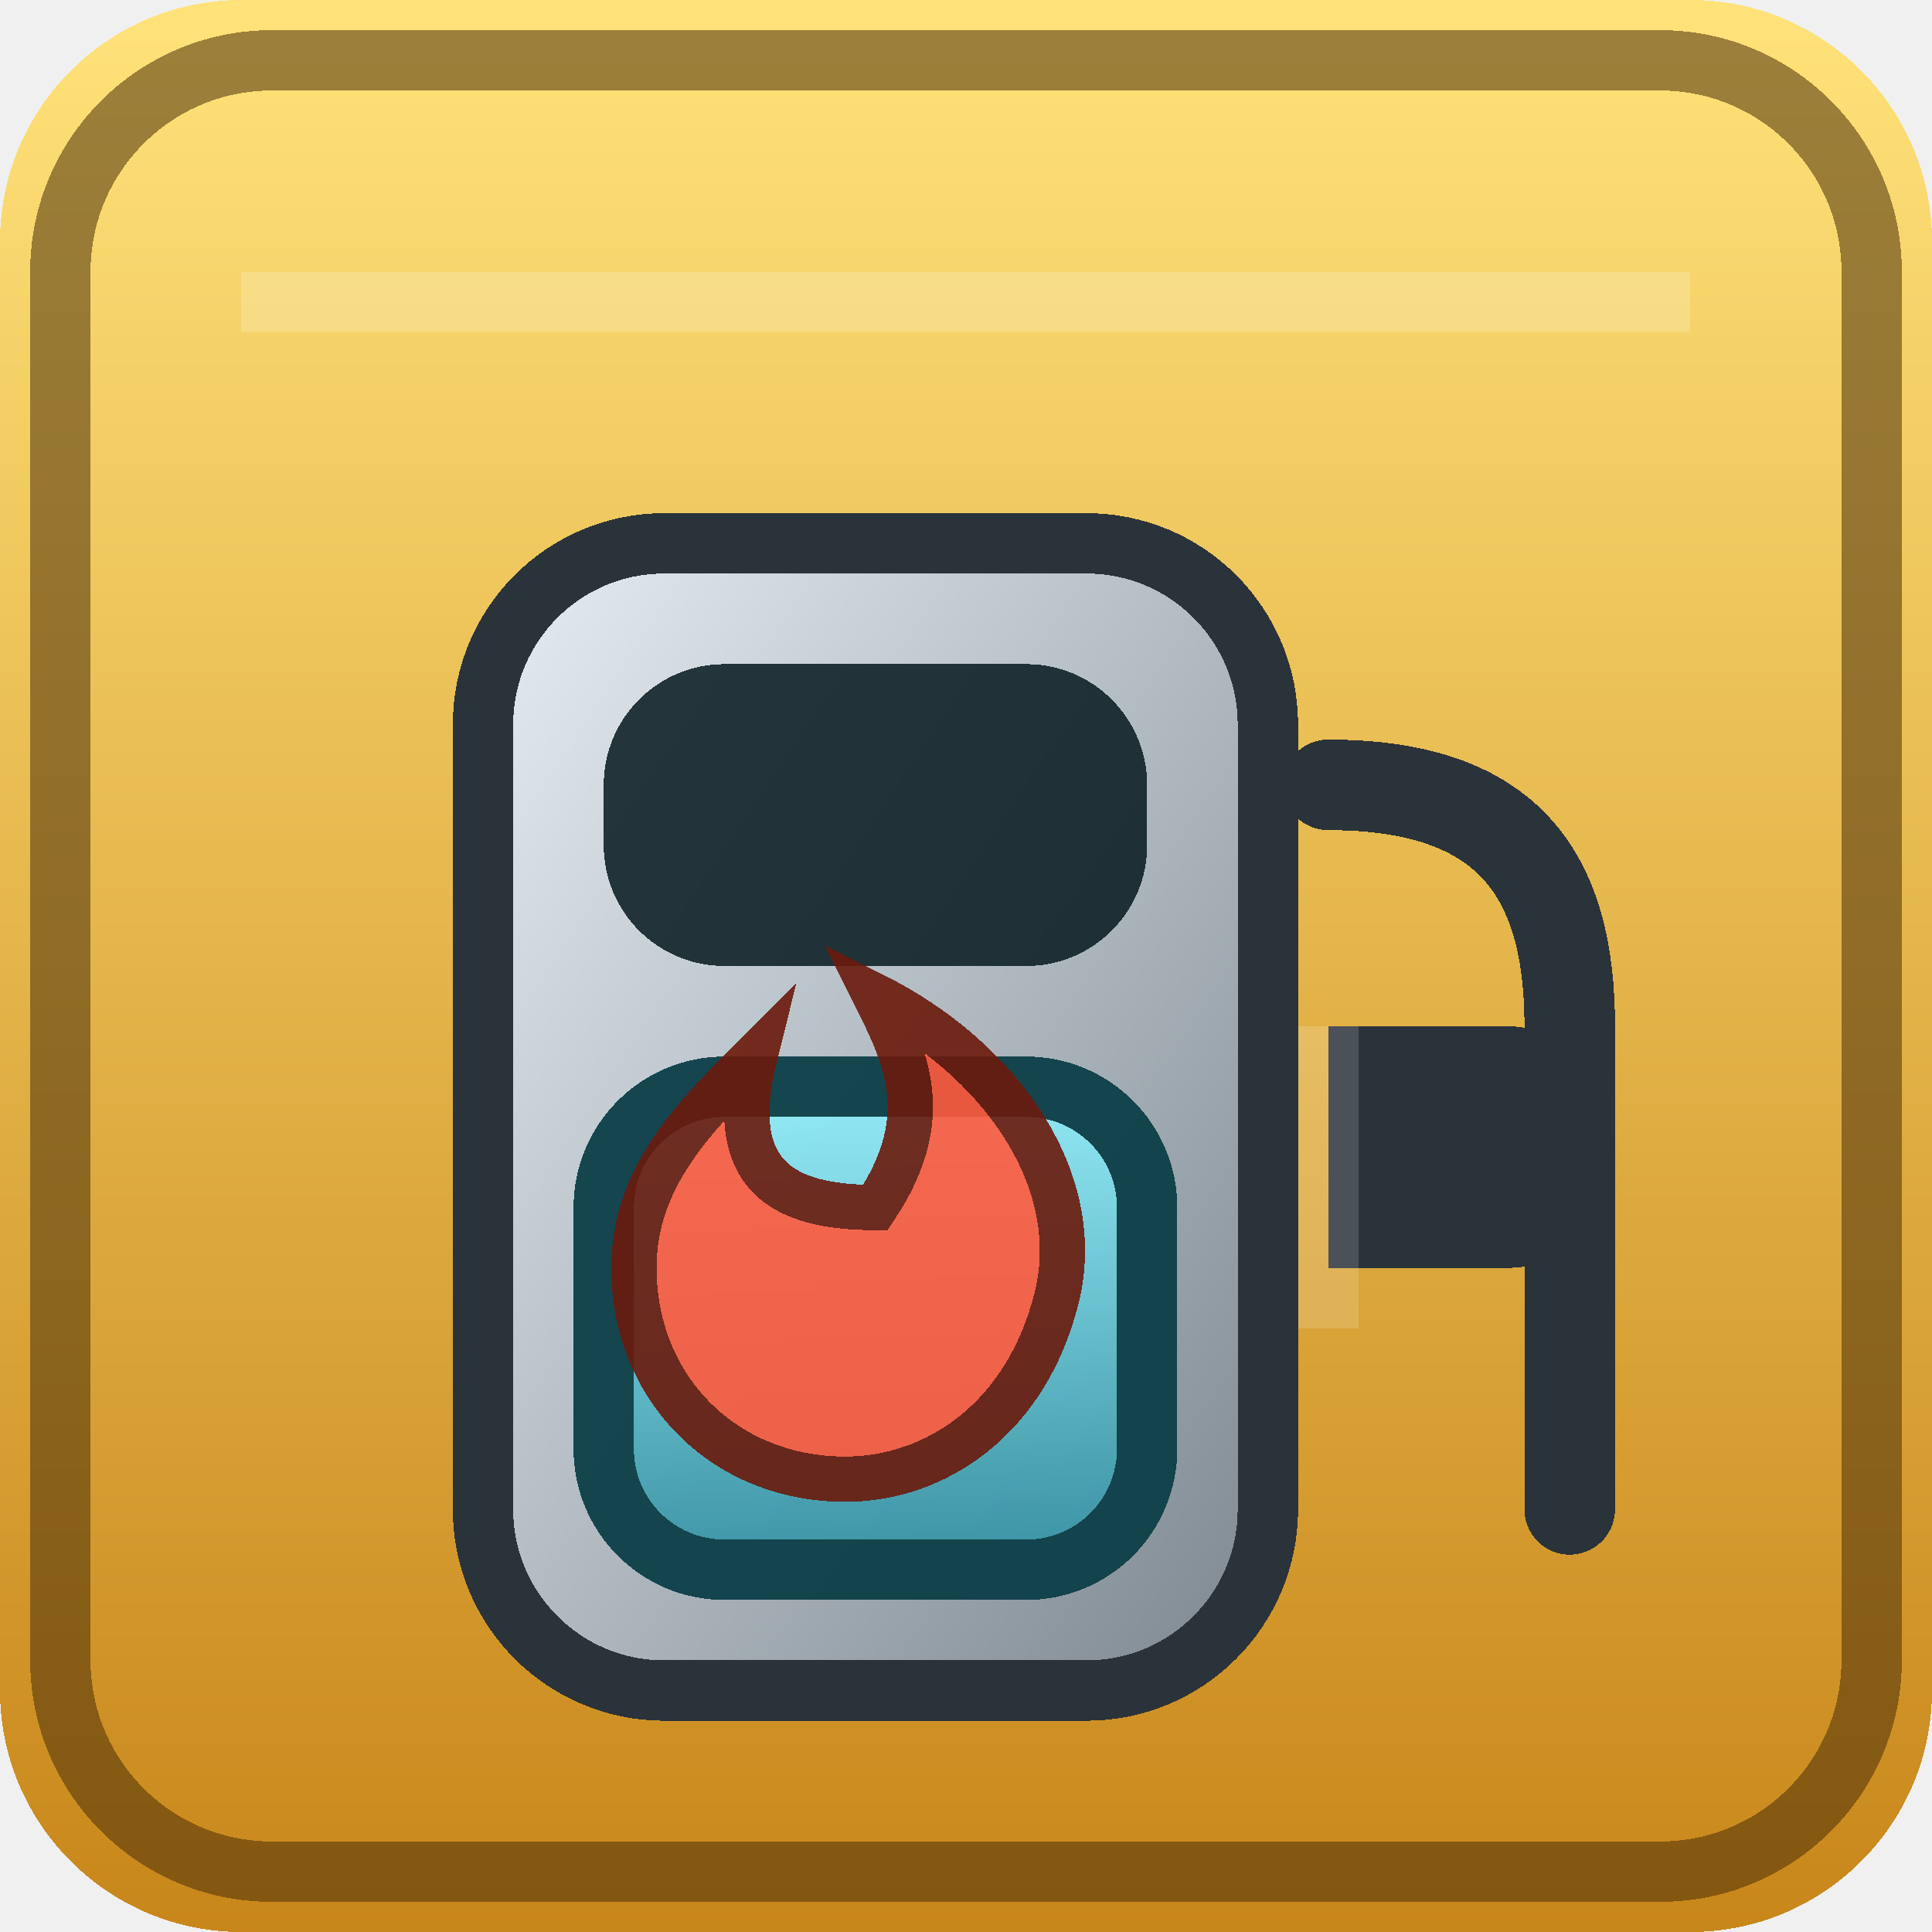
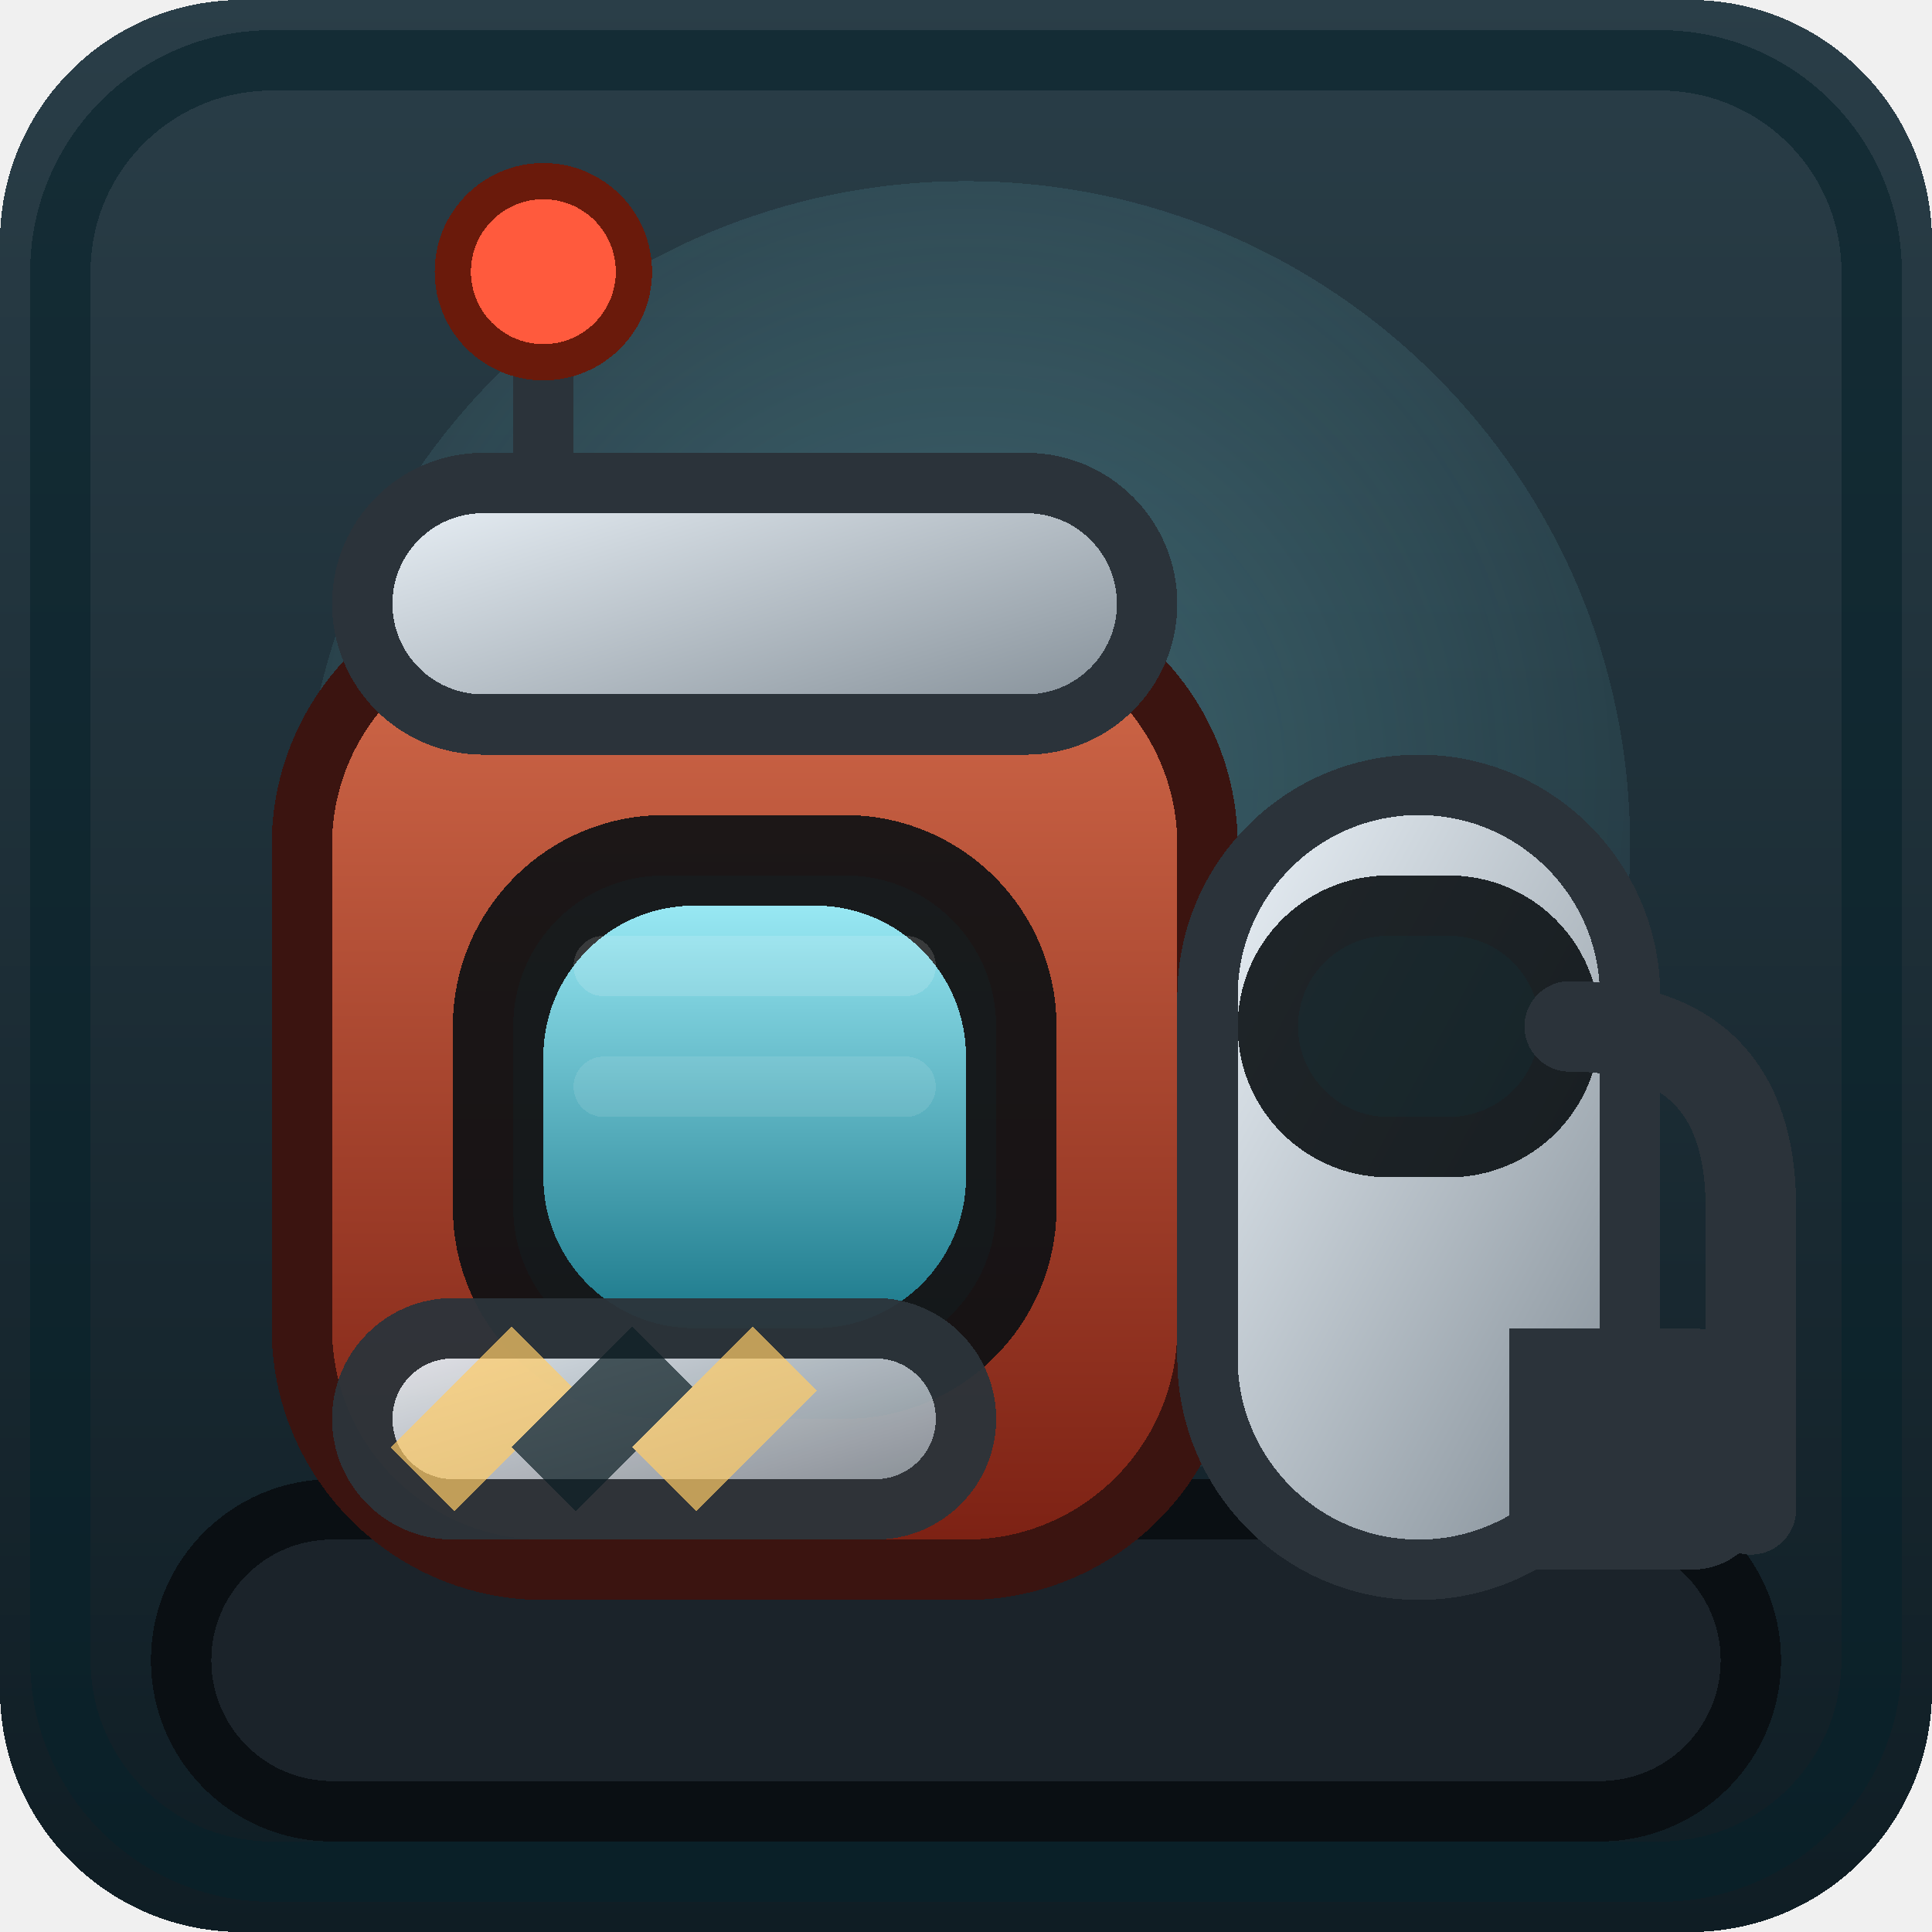
<svg xmlns="http://www.w3.org/2000/svg" viewBox="0 0 64 64" shape-rendering="crispEdges">
  <defs>
-     <linearGradient id="bg" x1="0" y1="0" x2="0" y2="1">
-       <stop offset="0" stop-color="#ffe37a" />
-       <stop offset="1" stop-color="#c8861a" />
+     <linearGradient id="sky" x1="0" y1="0" x2="0" y2="1">
+       <stop offset="0" stop-color="#2a3e48" />
+       <stop offset="1" stop-color="#0f1d24" />
+     </linearGradient>
+     <linearGradient id="hull" x1="0" y1="0" x2="0" y2="1">
+       <stop offset="0" stop-color="#d46b4b" />
+       <stop offset="1" stop-color="#7a1f12" />
    </linearGradient>
    <linearGradient id="metal" x1="0" y1="0" x2="1" y2="1">
-       <stop offset="0" stop-color="#e7eef3" />
-       <stop offset="1" stop-color="#7c8790" />
+       <stop offset="0" stop-color="#eef5fb" />
+       <stop offset="1" stop-color="#7f8a93" />
    </linearGradient>
-     <linearGradient id="glass" x1="0" y1="0" x2="0" y2="1">
-       <stop offset="0" stop-color="#8ff2ff" stop-opacity="0.9" />
-       <stop offset="1" stop-color="#2a8ea0" stop-opacity="0.9" />
+     <linearGradient id="cell" x1="0" y1="0" x2="0" y2="1">
+       <stop offset="0" stop-color="#9ff3ff" stop-opacity="0.95" />
+       <stop offset="1" stop-color="#1b7d90" stop-opacity="0.95" />
    </linearGradient>
+     <radialGradient id="glow" cx="50%" cy="45%" r="70%">
+       <stop offset="0" stop-color="#8ff2ff" stop-opacity="0.26" />
+       <stop offset="1" stop-color="#8ff2ff" stop-opacity="0" />
+     </radialGradient>
  </defs>
-   <rect width="64" height="64" rx="8" fill="url(#bg)" />
-   <rect x="2" y="2" width="60" height="60" rx="7" fill="none" stroke="#4a2f07" stroke-width="2" opacity="0.55" />
-   <path d="M8 10h48" stroke="#ffffff" stroke-width="2" opacity="0.18" />
-   <rect x="16" y="18" width="26" height="38" rx="6" fill="url(#metal)" stroke="#2b333a" stroke-width="2" />
-   <rect x="20" y="22" width="18" height="10" rx="4" fill="#0b1e24" opacity="0.88" />
-   <rect x="20" y="36" width="18" height="16" rx="4" fill="url(#glass)" stroke="#0d3f47" stroke-width="2" opacity="0.95" />
-   <path d="M44 26c6 0 8 3 8 8v16" fill="none" stroke="#2b333a" stroke-width="3" stroke-linecap="round" />
-   <path d="M50 42h-6v-8h6c2 0 3 2 3 4s-1 4-3 4z" fill="#2b333a" />
-   <path d="M44 34v10" stroke="#ffffff" stroke-width="2" opacity="0.15" />
-   <path d="M29 40c2-3 1-5 0-7 4 2 7 6 6 10-1 4-4 6-7 6-4 0-7-3-7-7 0-3 2-5 4-7-1 4 1 5 4 5z" fill="#ff5a3d" opacity="0.9" stroke="#6a1a0b" stroke-width="1.5" />
+   <rect width="64" height="64" rx="8" fill="url(#sky)" />
+   <rect x="2" y="2" width="60" height="60" rx="7" fill="none" stroke="#06212a" stroke-width="2" opacity="0.6" />
+   <circle cx="32" cy="28" r="22" fill="url(#glow)" />
+   <rect x="6" y="50" width="52" height="10" rx="5" fill="#1b232a" stroke="#0a0f13" stroke-width="2" />
+   <rect x="10" y="20" width="30" height="32" rx="8" fill="url(#hull)" stroke="#3b1410" stroke-width="2" />
+   <rect x="12" y="16" width="26" height="8" rx="4" fill="url(#metal)" stroke="#2b333a" stroke-width="2" />
+   <rect x="16" y="28" width="18" height="18" rx="6" fill="#07151a" opacity="0.9" stroke="#0a0f13" stroke-width="2" />
+   <rect x="18" y="30" width="14" height="14" rx="5" fill="url(#cell)" />
+   <path d="M20 32h10" stroke="#ffffff" stroke-width="2" opacity="0.14" stroke-linecap="round" />
+   <path d="M20 36h10" stroke="#ffffff" stroke-width="2" opacity="0.10" stroke-linecap="round" />
+   <rect x="40" y="26" width="14" height="26" rx="7" fill="url(#metal)" stroke="#2b333a" stroke-width="2" />
+   <rect x="42" y="30" width="10" height="8" rx="4" fill="#07151a" opacity="0.9" stroke="#0a0f13" stroke-width="2" />
+   <path d="M52 34c4 0 6 2 6 6v10" fill="none" stroke="#2b333a" stroke-width="3" stroke-linecap="round" />
+   <path d="M56 52h-6v-8h6c2 0 3 2 3 4s-1 4-3 4z" fill="#2b333a" />
+   <rect x="12" y="44" width="20" height="6" rx="3" fill="url(#metal)" stroke="#2b333a" stroke-width="2" opacity="0.95" />
+   <g opacity="0.7">
+     <path d="M14 49l4-4" stroke="#ffcc66" stroke-width="3" />
+     <path d="M18 49l4-4" stroke="#0b1e24" stroke-width="3" />
+     <path d="M22 49l4-4" stroke="#ffcc66" stroke-width="3" />
+   </g>
+   <path d="M18 16v-6" stroke="#2b333a" stroke-width="2" stroke-linecap="round" />
+   <circle cx="18" cy="9" r="3" fill="#ff5a3d" stroke="#6a1a0b" stroke-width="1.2" />
</svg>
